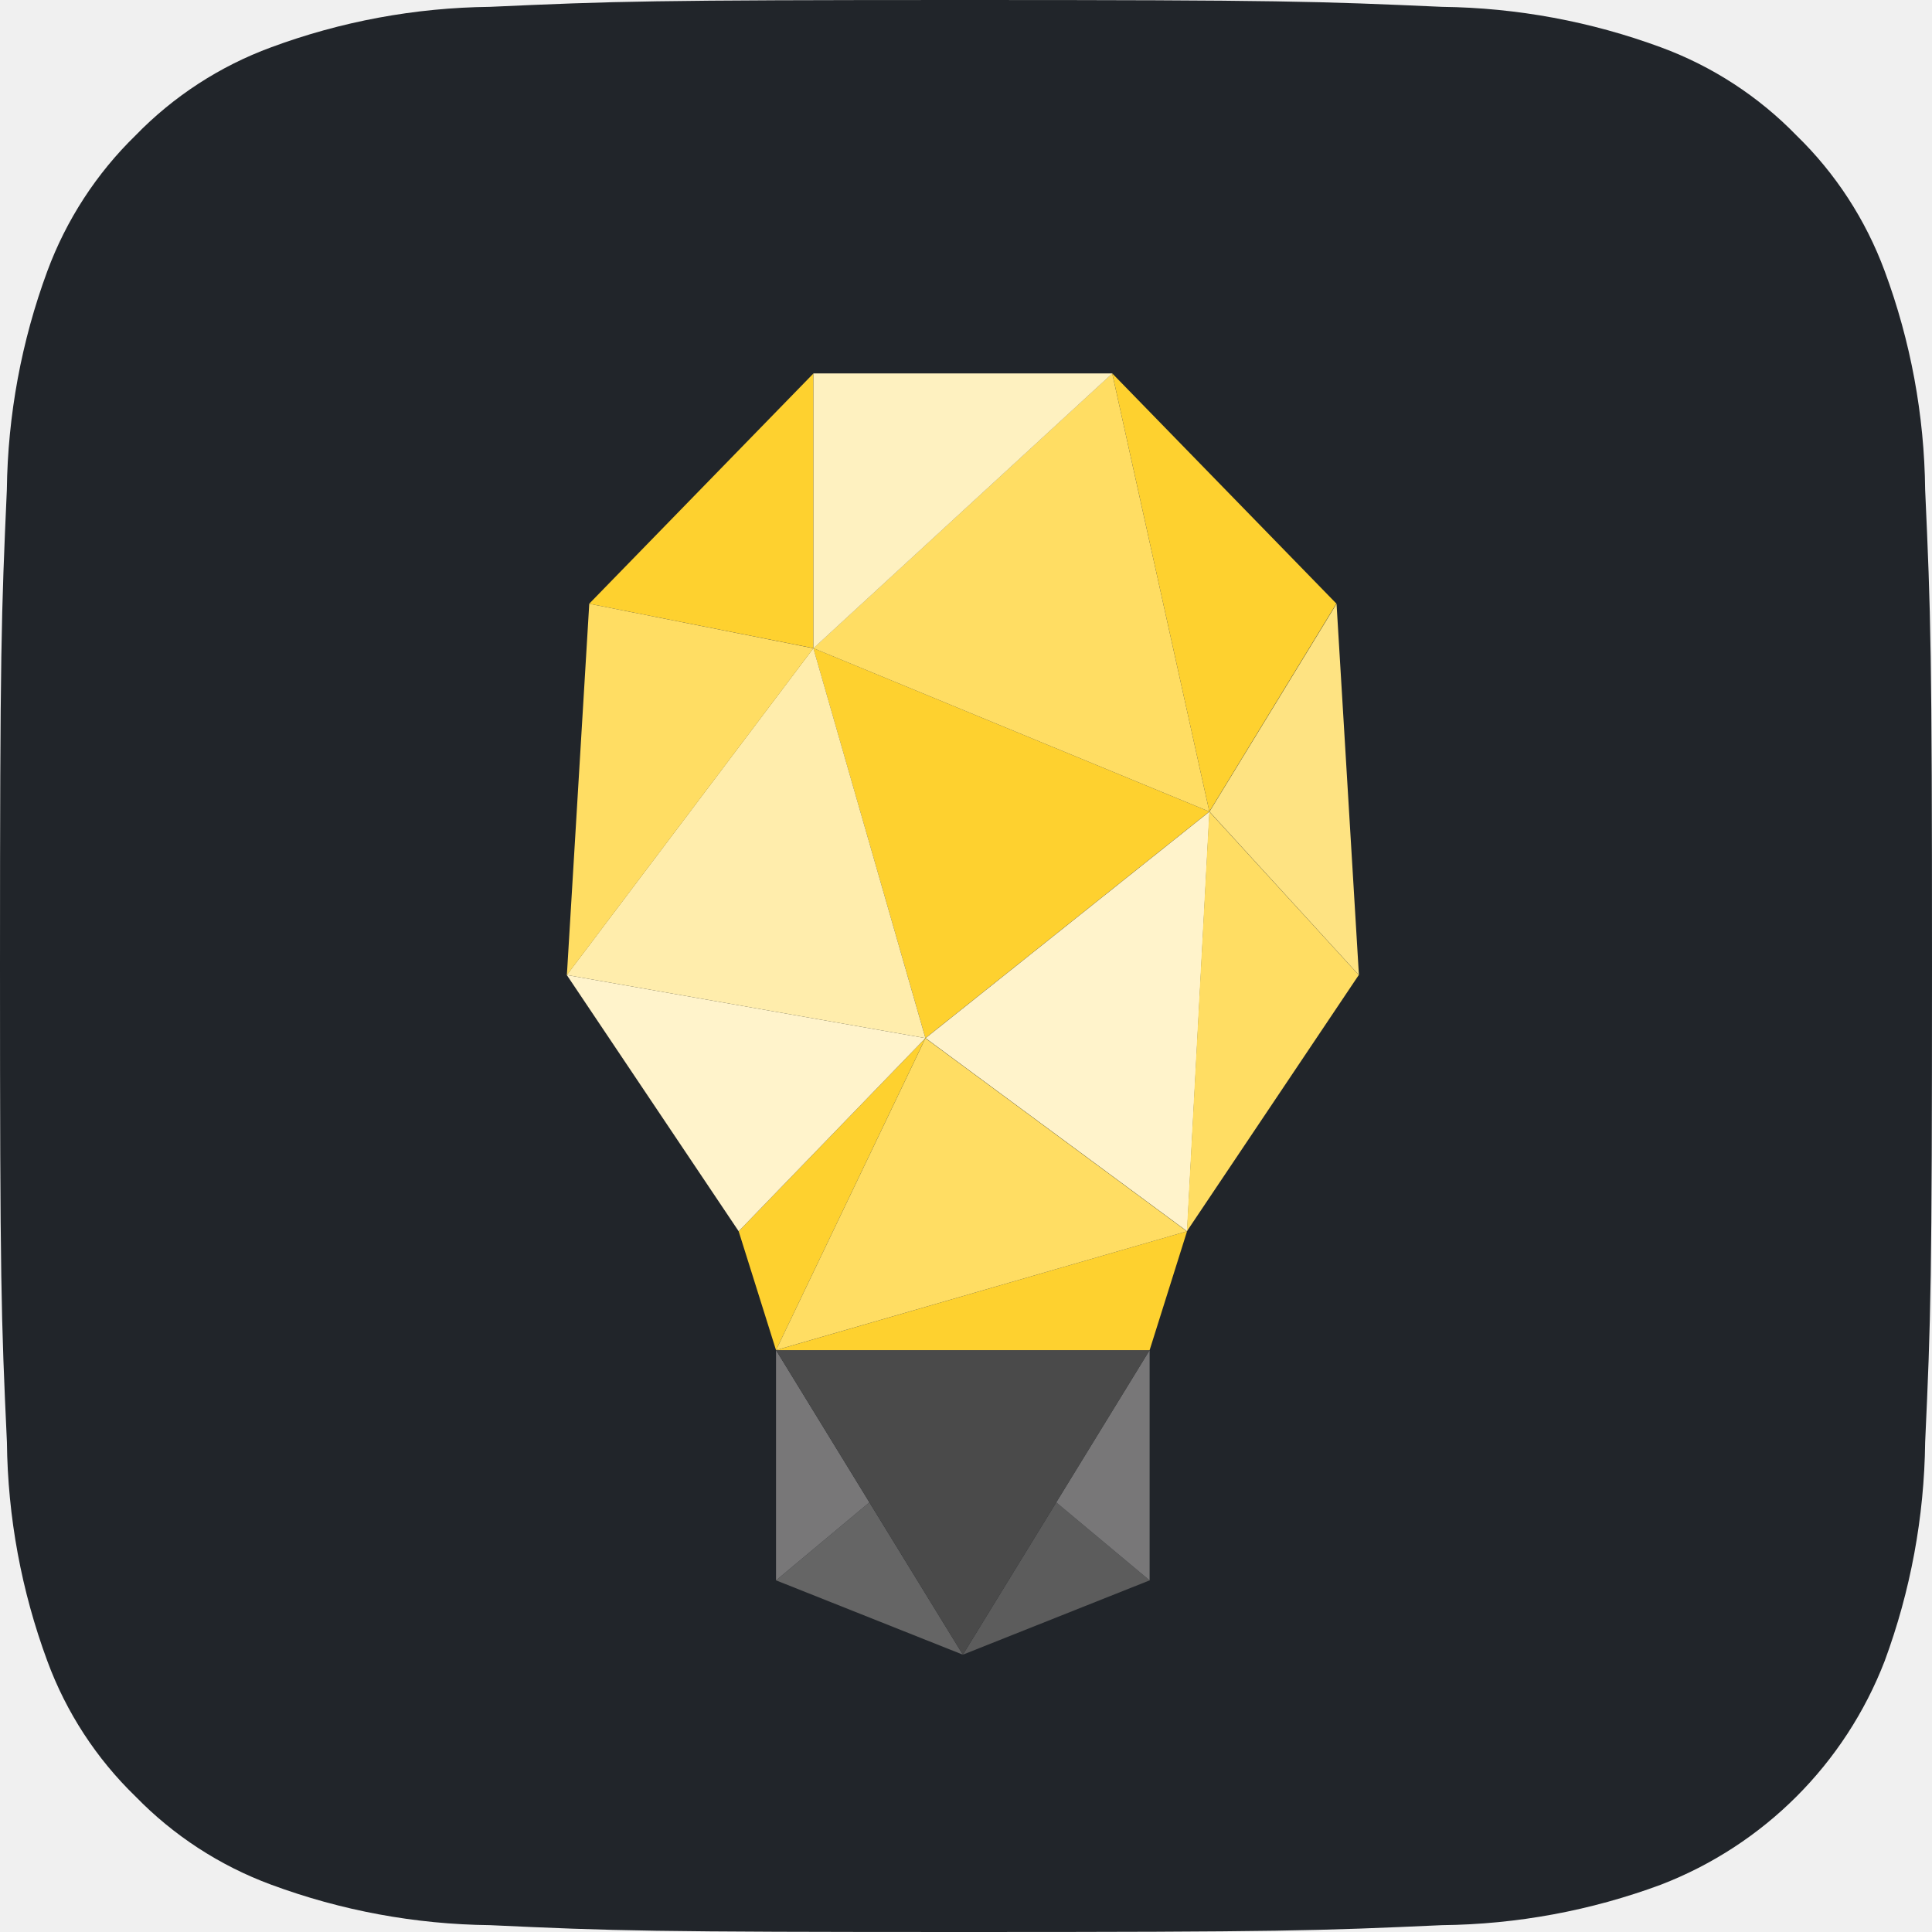
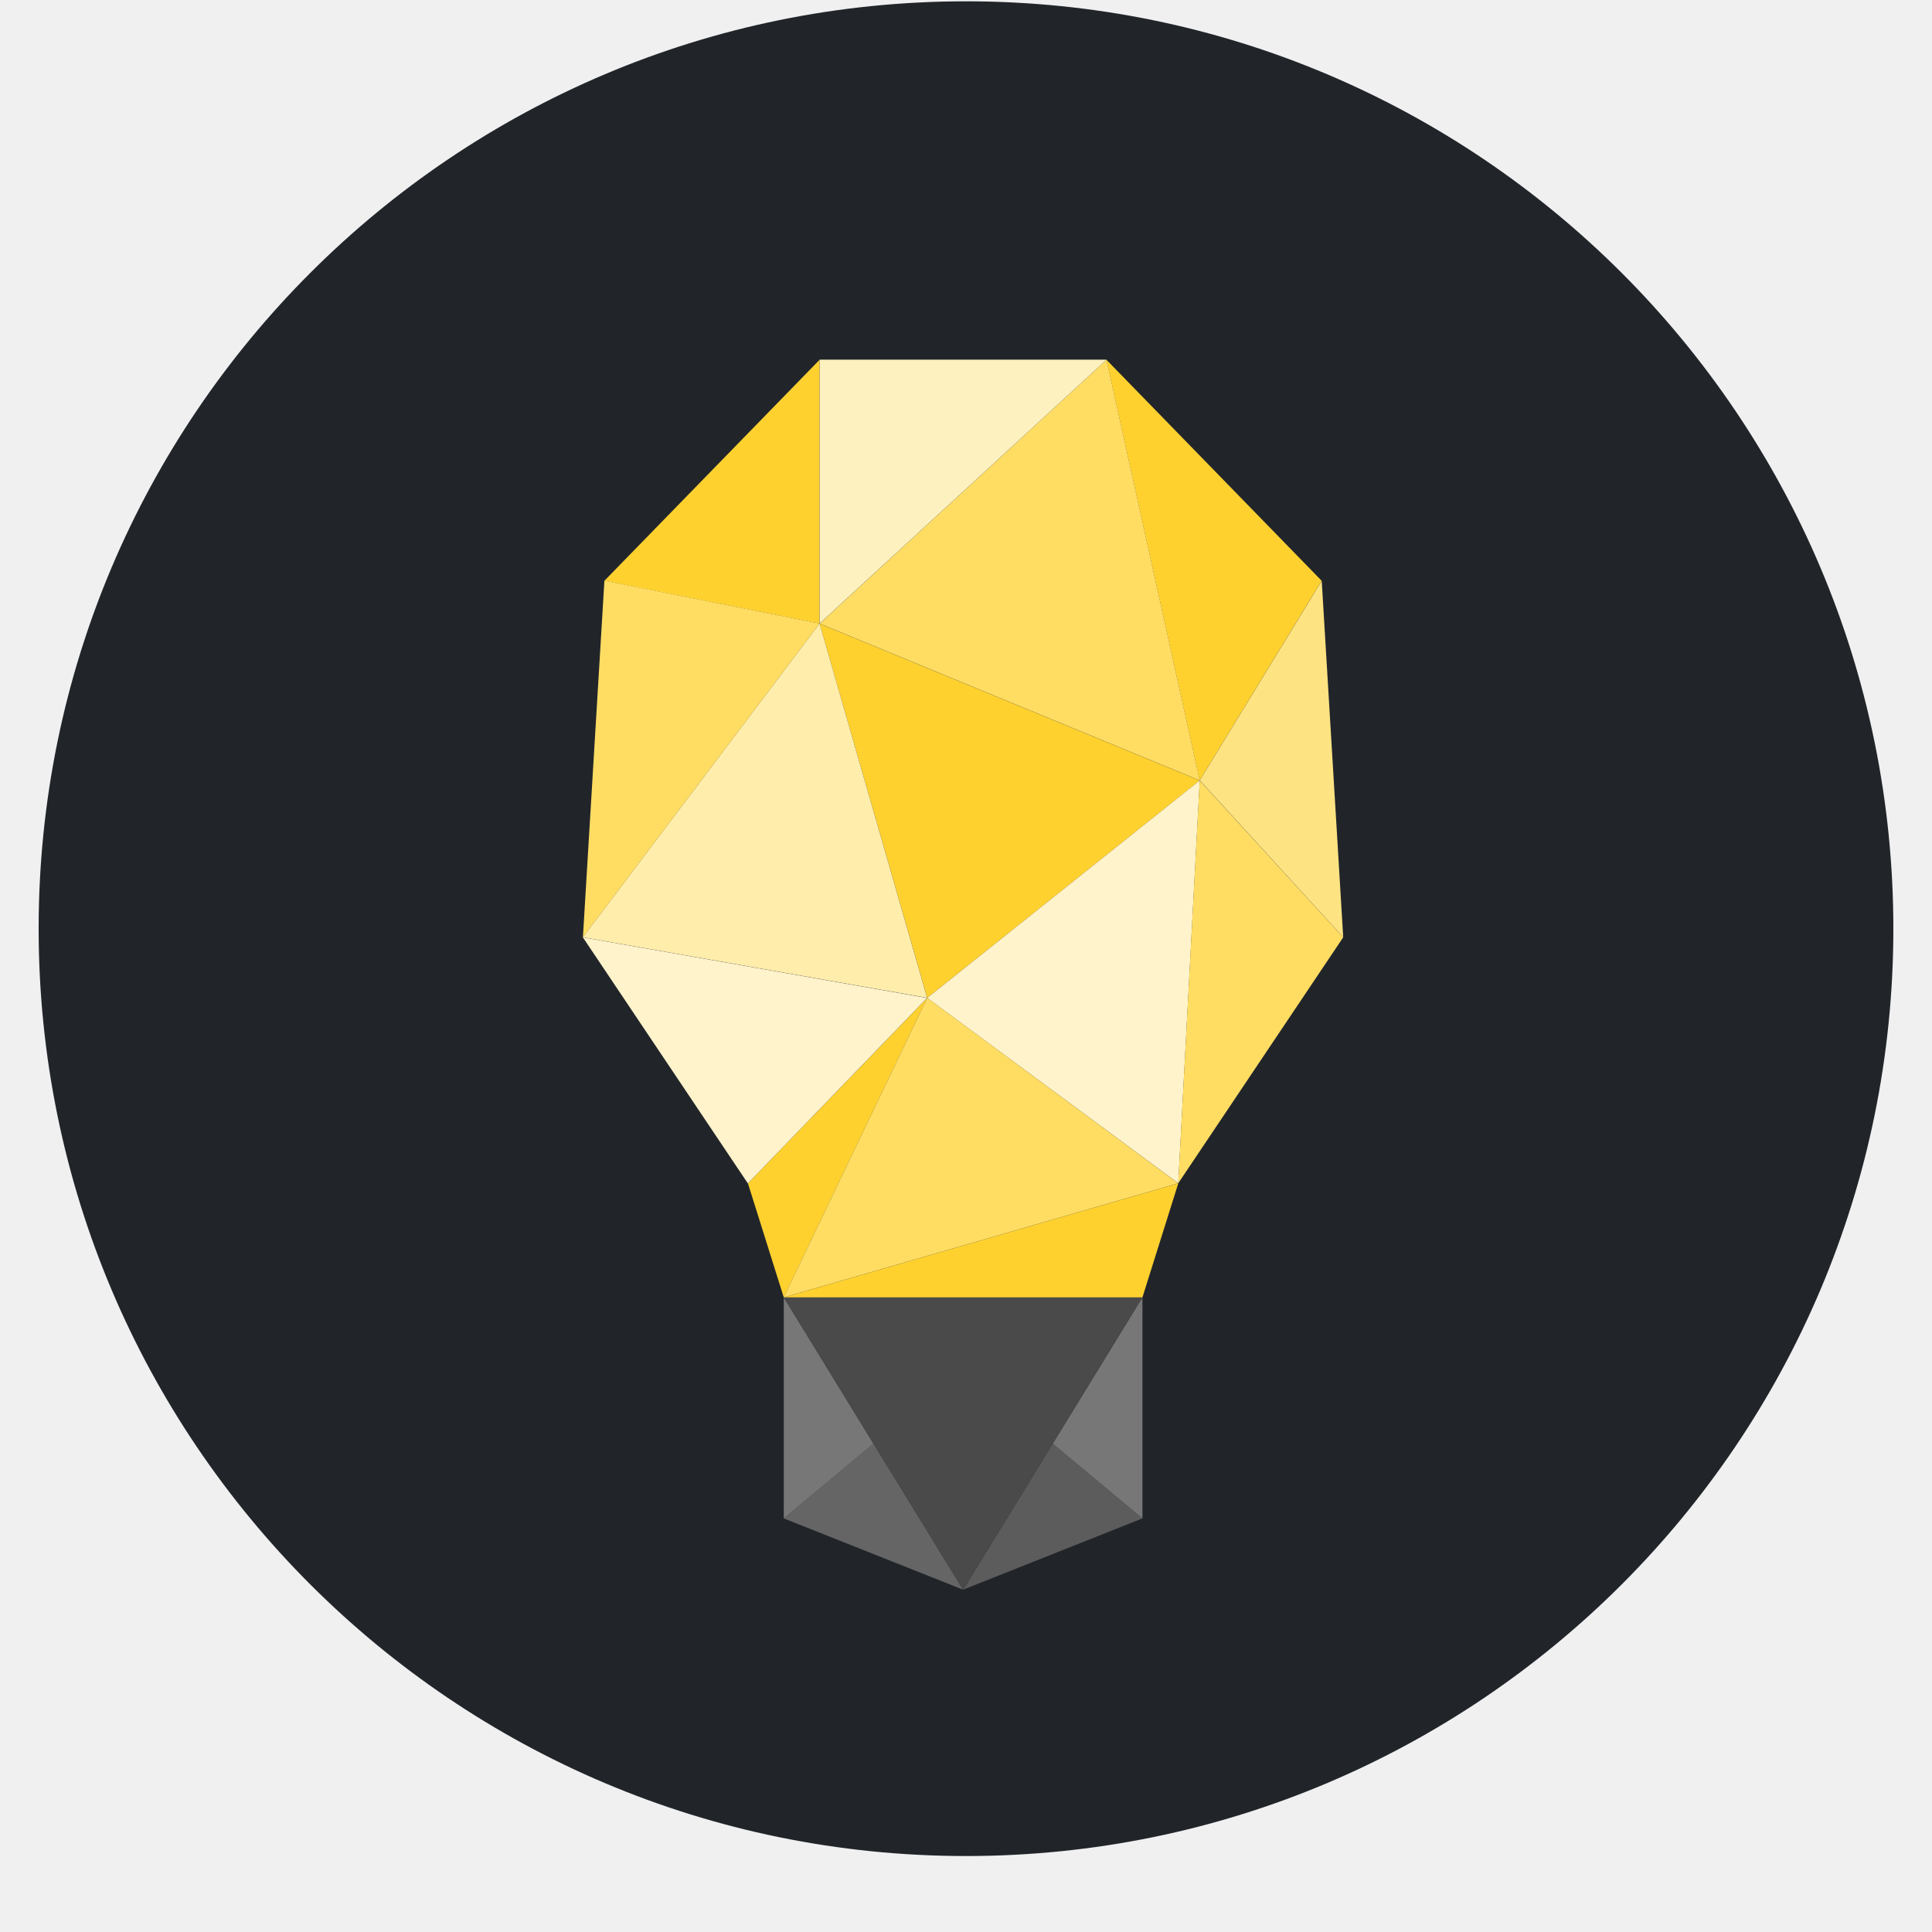
- <svg xmlns="http://www.w3.org/2000/svg" viewBox="0 0 24 24">
+ <svg xmlns="http://www.w3.org/2000/svg" fill="none" viewBox="0 0 25 25">
  <g clip-path="url(#MindsRound_svg__a)">
-     <path fill="#21252A" d="M6.086 23.915a8.083 8.083 0 0 1-2.718-.503 4.549 4.549 0 0 1-1.684-1.095 4.512 4.512 0 0 1-1.096-1.683 8.08 8.08 0 0 1-.502-2.718C.014 16.373 0 15.91 0 12c0-3.91.016-4.371.085-5.915a8.126 8.126 0 0 1 .503-2.717 4.565 4.565 0 0 1 1.095-1.685A4.52 4.52 0 0 1 3.367.588 8.08 8.08 0 0 1 6.085.085C7.63.015 8.092 0 12 0s4.371.016 5.915.085a8.126 8.126 0 0 1 2.718.503 4.531 4.531 0 0 1 1.684 1.095c.486.472.86 1.048 1.095 1.684.323.87.493 1.79.503 2.718.07 1.544.085 2.007.085 5.916 0 3.908-.014 4.37-.085 5.915a8.118 8.118 0 0 1-.503 2.718 4.848 4.848 0 0 1-2.779 2.778 8.06 8.06 0 0 1-2.718.503c-1.543.07-2.007.085-5.915.085-3.91 0-4.372-.013-5.914-.085" />
-     <path fill="#656565" d="m10.791 18.755-.094 1.338.094-1.338Zm-1.151.877 1.16-.969 1.161 1.892-2.32-.923Z" />
-     <path fill="#787778" d="M9.64 16.772v2.86l1.16-.969-1.16-1.891Z" />
-     <path fill="#5C5C5C" d="m13.121 18.663-1.16 1.892 2.32-.923-1.16-.969Z" />
-     <path fill="#787778" d="m14.281 19.632-1.16-.969 1.16-1.891v2.86Z" />
-     <path fill="#4A4A4A" d="M9.64 16.772h4.641l-2.32 3.783-2.32-3.783Z" />
-     <path fill="#FED12F" d="m10.104 8.052 4.919 2.03-3.527 2.814-1.393-4.844Zm3.712-3.414 2.785 2.86-1.578 2.584-1.207-5.444ZM9.64 16.772l5.106-1.477-.465 1.477h-4.64Z" />
-     <path fill="#FED12F" d="m9.176 15.295 2.32-2.399-1.856 3.876-.464-1.477ZM7.32 7.499l2.785-2.86v3.413L7.32 7.5Z" />
-     <path fill="#FFF3CB" d="m11.498 12.896 3.249 2.4.278-5.214-3.527 2.814Zm-.002 0-4.455-.784 2.135 3.183 2.32-2.399Z" />
-     <path fill="#FFDD63" d="m10.104 8.052 3.712-3.413 1.207 5.443-4.92-2.03Z" />
-     <path fill="#FFEDAC" d="m7.041 12.112 3.063-4.06 1.392 4.844-4.455-.784Z" />
-     <path fill="#FFDD63" d="m9.64 16.772 1.856-3.875 3.248 2.399-5.105 1.476Zm5.104-1.477.278-5.213 1.857 2.03-2.135 3.183Zm-7.702-3.183L7.32 7.5l2.785.553-3.063 4.06Z" />
-     <path fill="#FEE382" d="M15.025 10.082 16.603 7.5l.278 4.613-1.856-2.03Z" />
-     <path fill="#FEF1C0" d="m13.818 4.639-3.713 3.414V4.639h3.713Z" />
+     <path fill="#21252A" d="M6.586 23.932a8.083 8.083 0 0 1-2.718-.504 4.549 4.549 0 0 1-1.684-1.095 4.512 4.512 0 0 1-1.096-1.682 8.08 8.08 0 0 1-.502-2.719C.514 16.39.5 15.927.5 12.017S.516 7.646.585 6.1a8.126 8.126 0 0 1 .503-2.717A4.565 4.565 0 0 1 2.183 1.7 4.519 4.519 0 0 1 3.867.605 8.08 8.08 0 0 1 6.585.102C8.13.03 8.592.017 12.5.017s4.371.015 5.915.085a8.126 8.126 0 0 1 2.718.503A4.531 4.531 0 0 1 22.817 1.7c.486.472.86 1.047 1.095 1.683.323.87.493 1.79.503 2.719.07 1.544.085 2.006.085 5.915 0 3.909-.014 4.371-.085 5.915a8.118 8.118 0 0 1-.503 2.719 4.848 4.848 0 0 1-2.779 2.777c-.87.323-1.79.494-2.718.504-1.543.07-2.007.085-5.915.085-3.91 0-4.372-.014-5.914-.085" />
+     <path fill="#656565" d="m11.292 18.773-.094 1.337.094-1.337Zm-1.15.875 1.16-.97 1.16 1.892-2.32-.922Z" />
+     <path fill="#787778" d="M10.142 16.788v2.86l1.16-.968-1.16-1.892Z" />
+     <path fill="#5C5C5C" d="m13.623 18.679-1.16 1.891 2.32-.922-1.16-.97Z" />
+     <path fill="#787778" d="m14.783 19.648-1.16-.968 1.16-1.892v2.86Z" />
+     <path fill="#4A4A4A" d="M10.142 16.788h4.64l-2.32 3.783-2.32-3.783Z" />
+     <path fill="#FED12F" d="m10.605 8.07 4.92 2.03-3.527 2.813-1.393-4.844Zm3.712-3.415 2.785 2.86-1.578 2.584-1.207-5.444Zm-4.175 12.133 5.105-1.476-.464 1.476h-4.641Z" />
+     <path fill="#FED12F" d="m9.678 15.312 2.32-2.399-1.856 3.875-.464-1.476ZM7.82 7.516l2.785-2.86v3.413L7.82 7.516Z" />
+     <path fill="#FFF3CB" d="m11.998 12.913 3.249 2.399.278-5.213-3.527 2.814Zm-.001.001-4.455-.785 2.135 3.184 2.32-2.4Z" />
+     <path fill="#FFDD63" d="m10.605 8.07 3.713-3.415 1.207 5.444-4.92-2.03Z" />
+     <path fill="#FFEDAC" d="m7.542 12.128 3.063-4.06 1.392 4.844-4.455-.784Z" />
+     <path fill="#FFDD63" d="m10.141 16.788 1.857-3.876 3.248 2.4-5.105 1.476Zm5.105-1.476.278-5.213 1.857 2.03-2.135 3.183Zm-7.703-3.184.278-4.614 2.785.554-3.063 4.06Z" />
+     <path fill="#FEE382" d="m15.525 10.098 1.578-2.583.278 4.613-1.856-2.03Z" />
+     <path fill="#FEF1C0" d="m14.319 4.654-3.713 3.414V4.654h3.713Z" />
  </g>
  <defs>
    <clipPath id="MindsRound_svg__a">
-       <path fill="#fff" d="M0 0h24v24H0z" />
+       <rect width="24" height="24" x=".5" y=".017" fill="#fff" rx="12" />
    </clipPath>
  </defs>
</svg>
